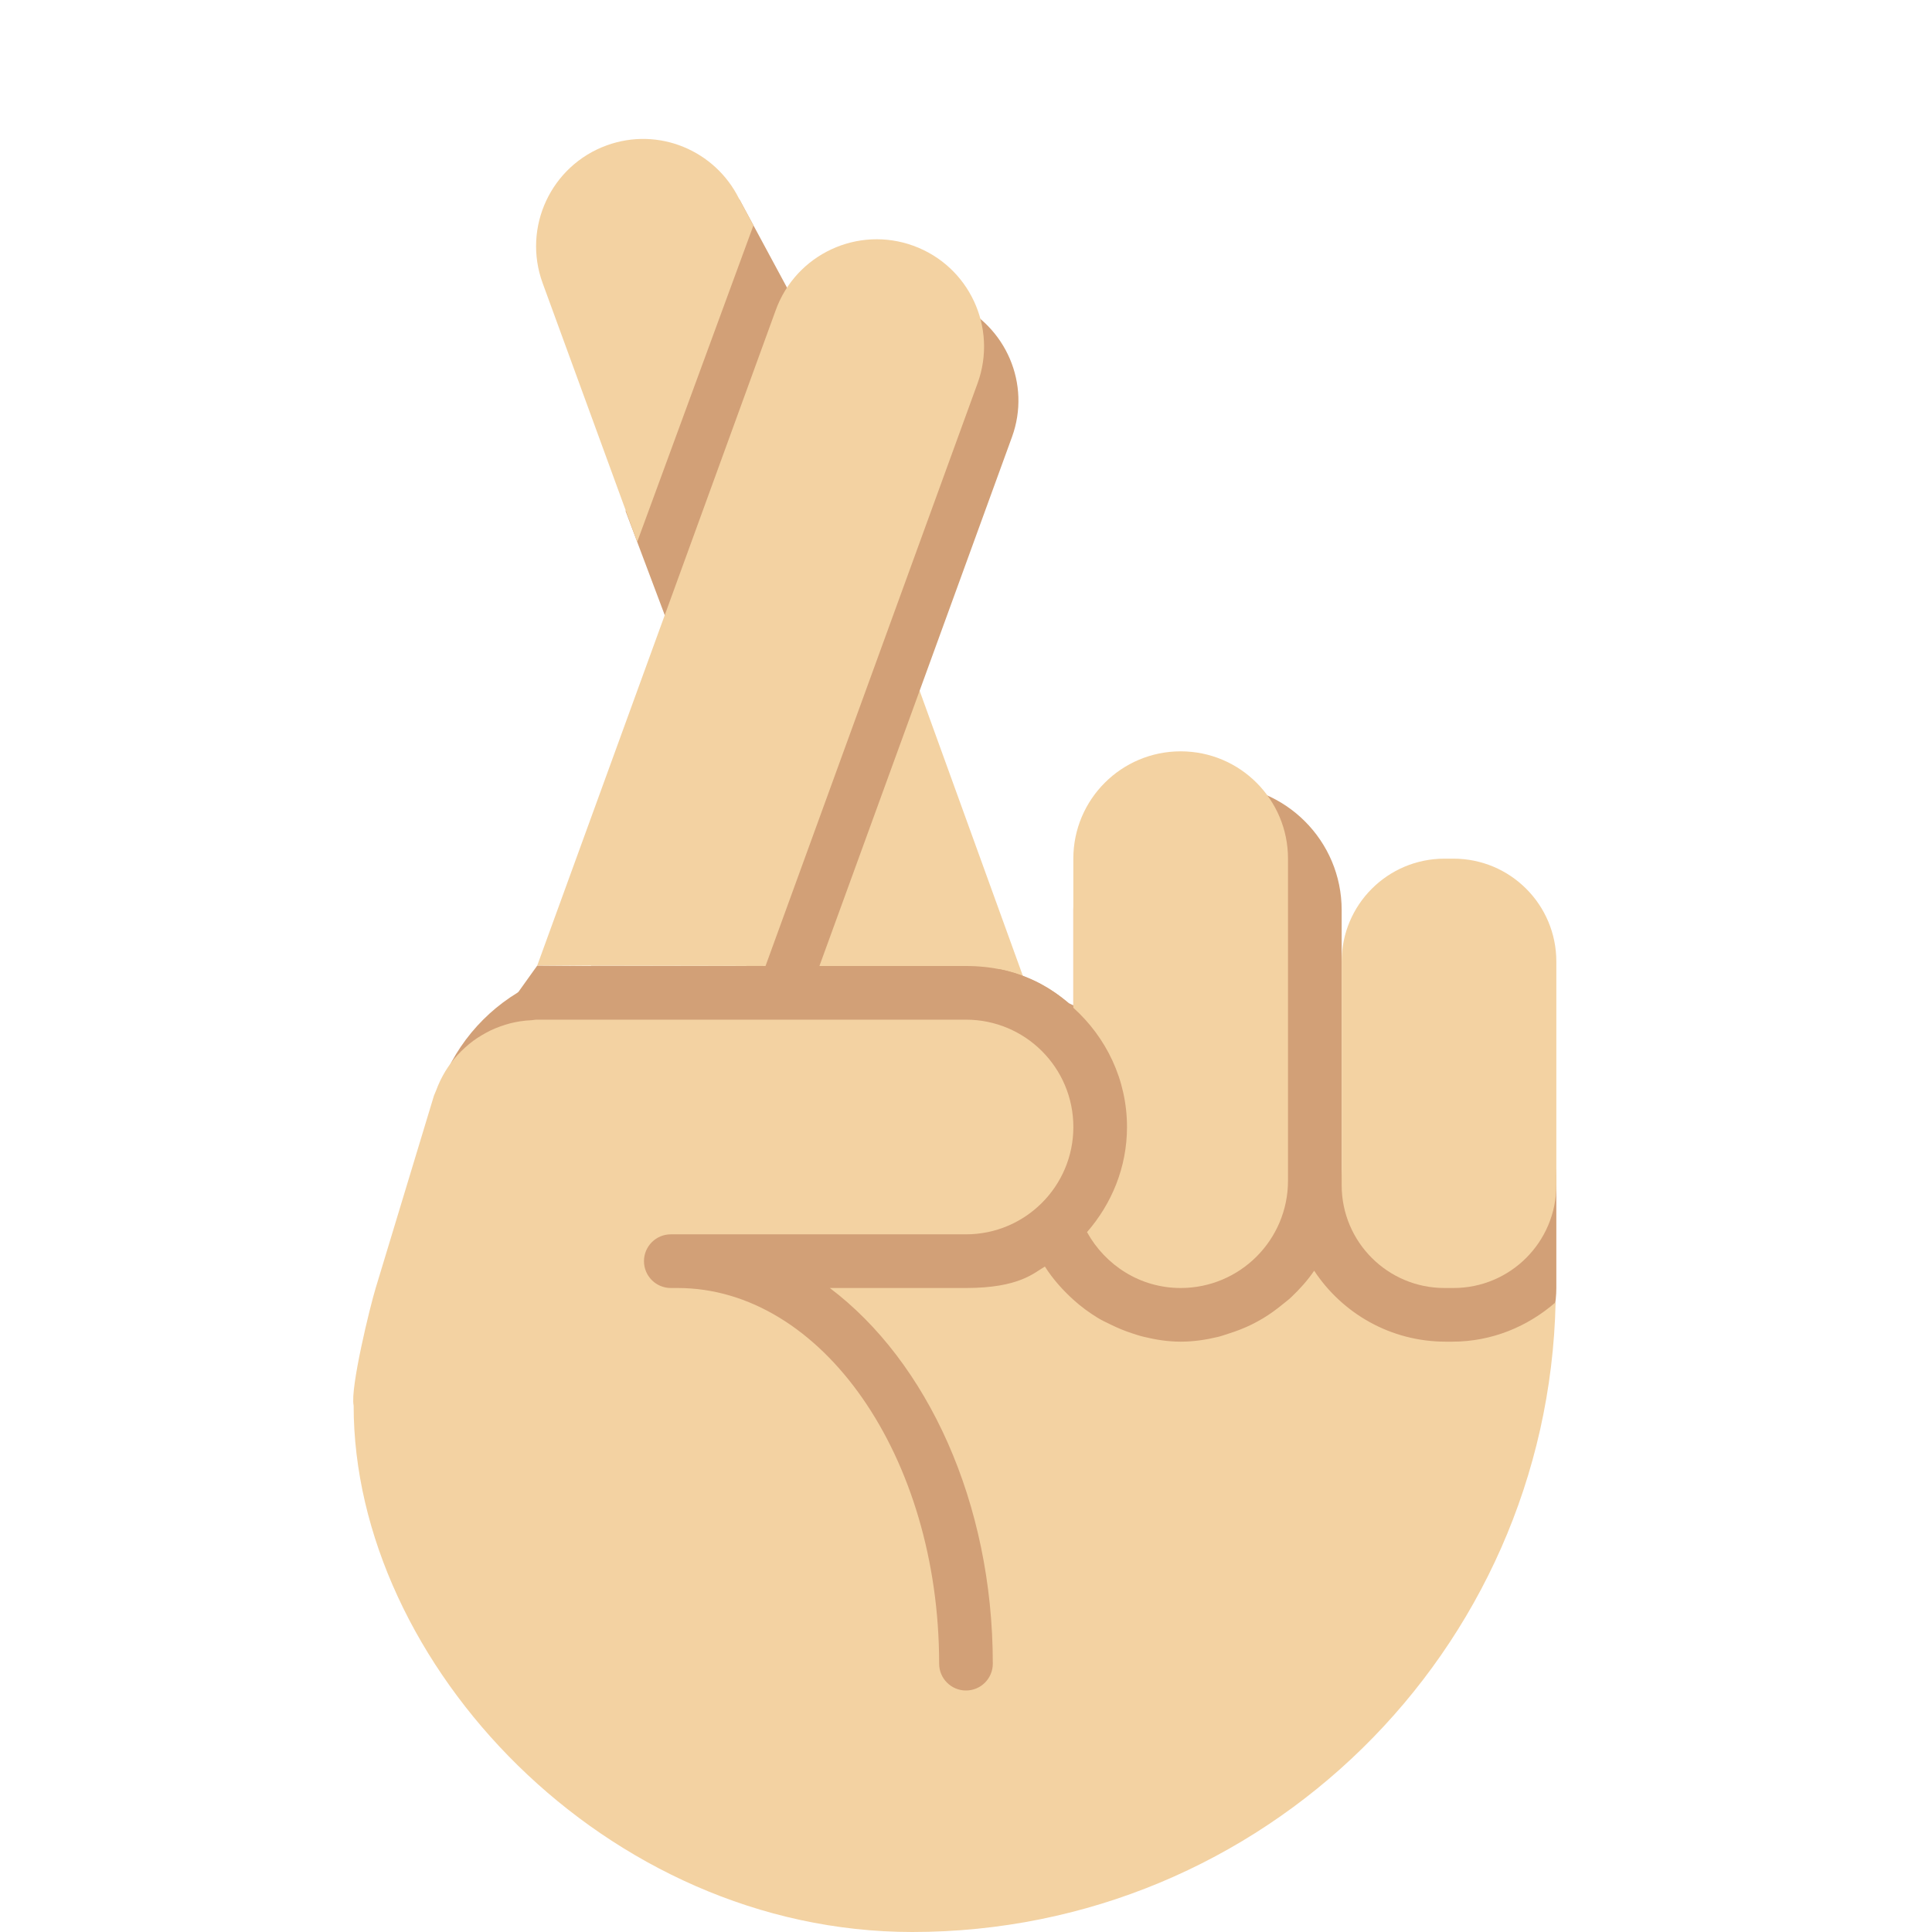
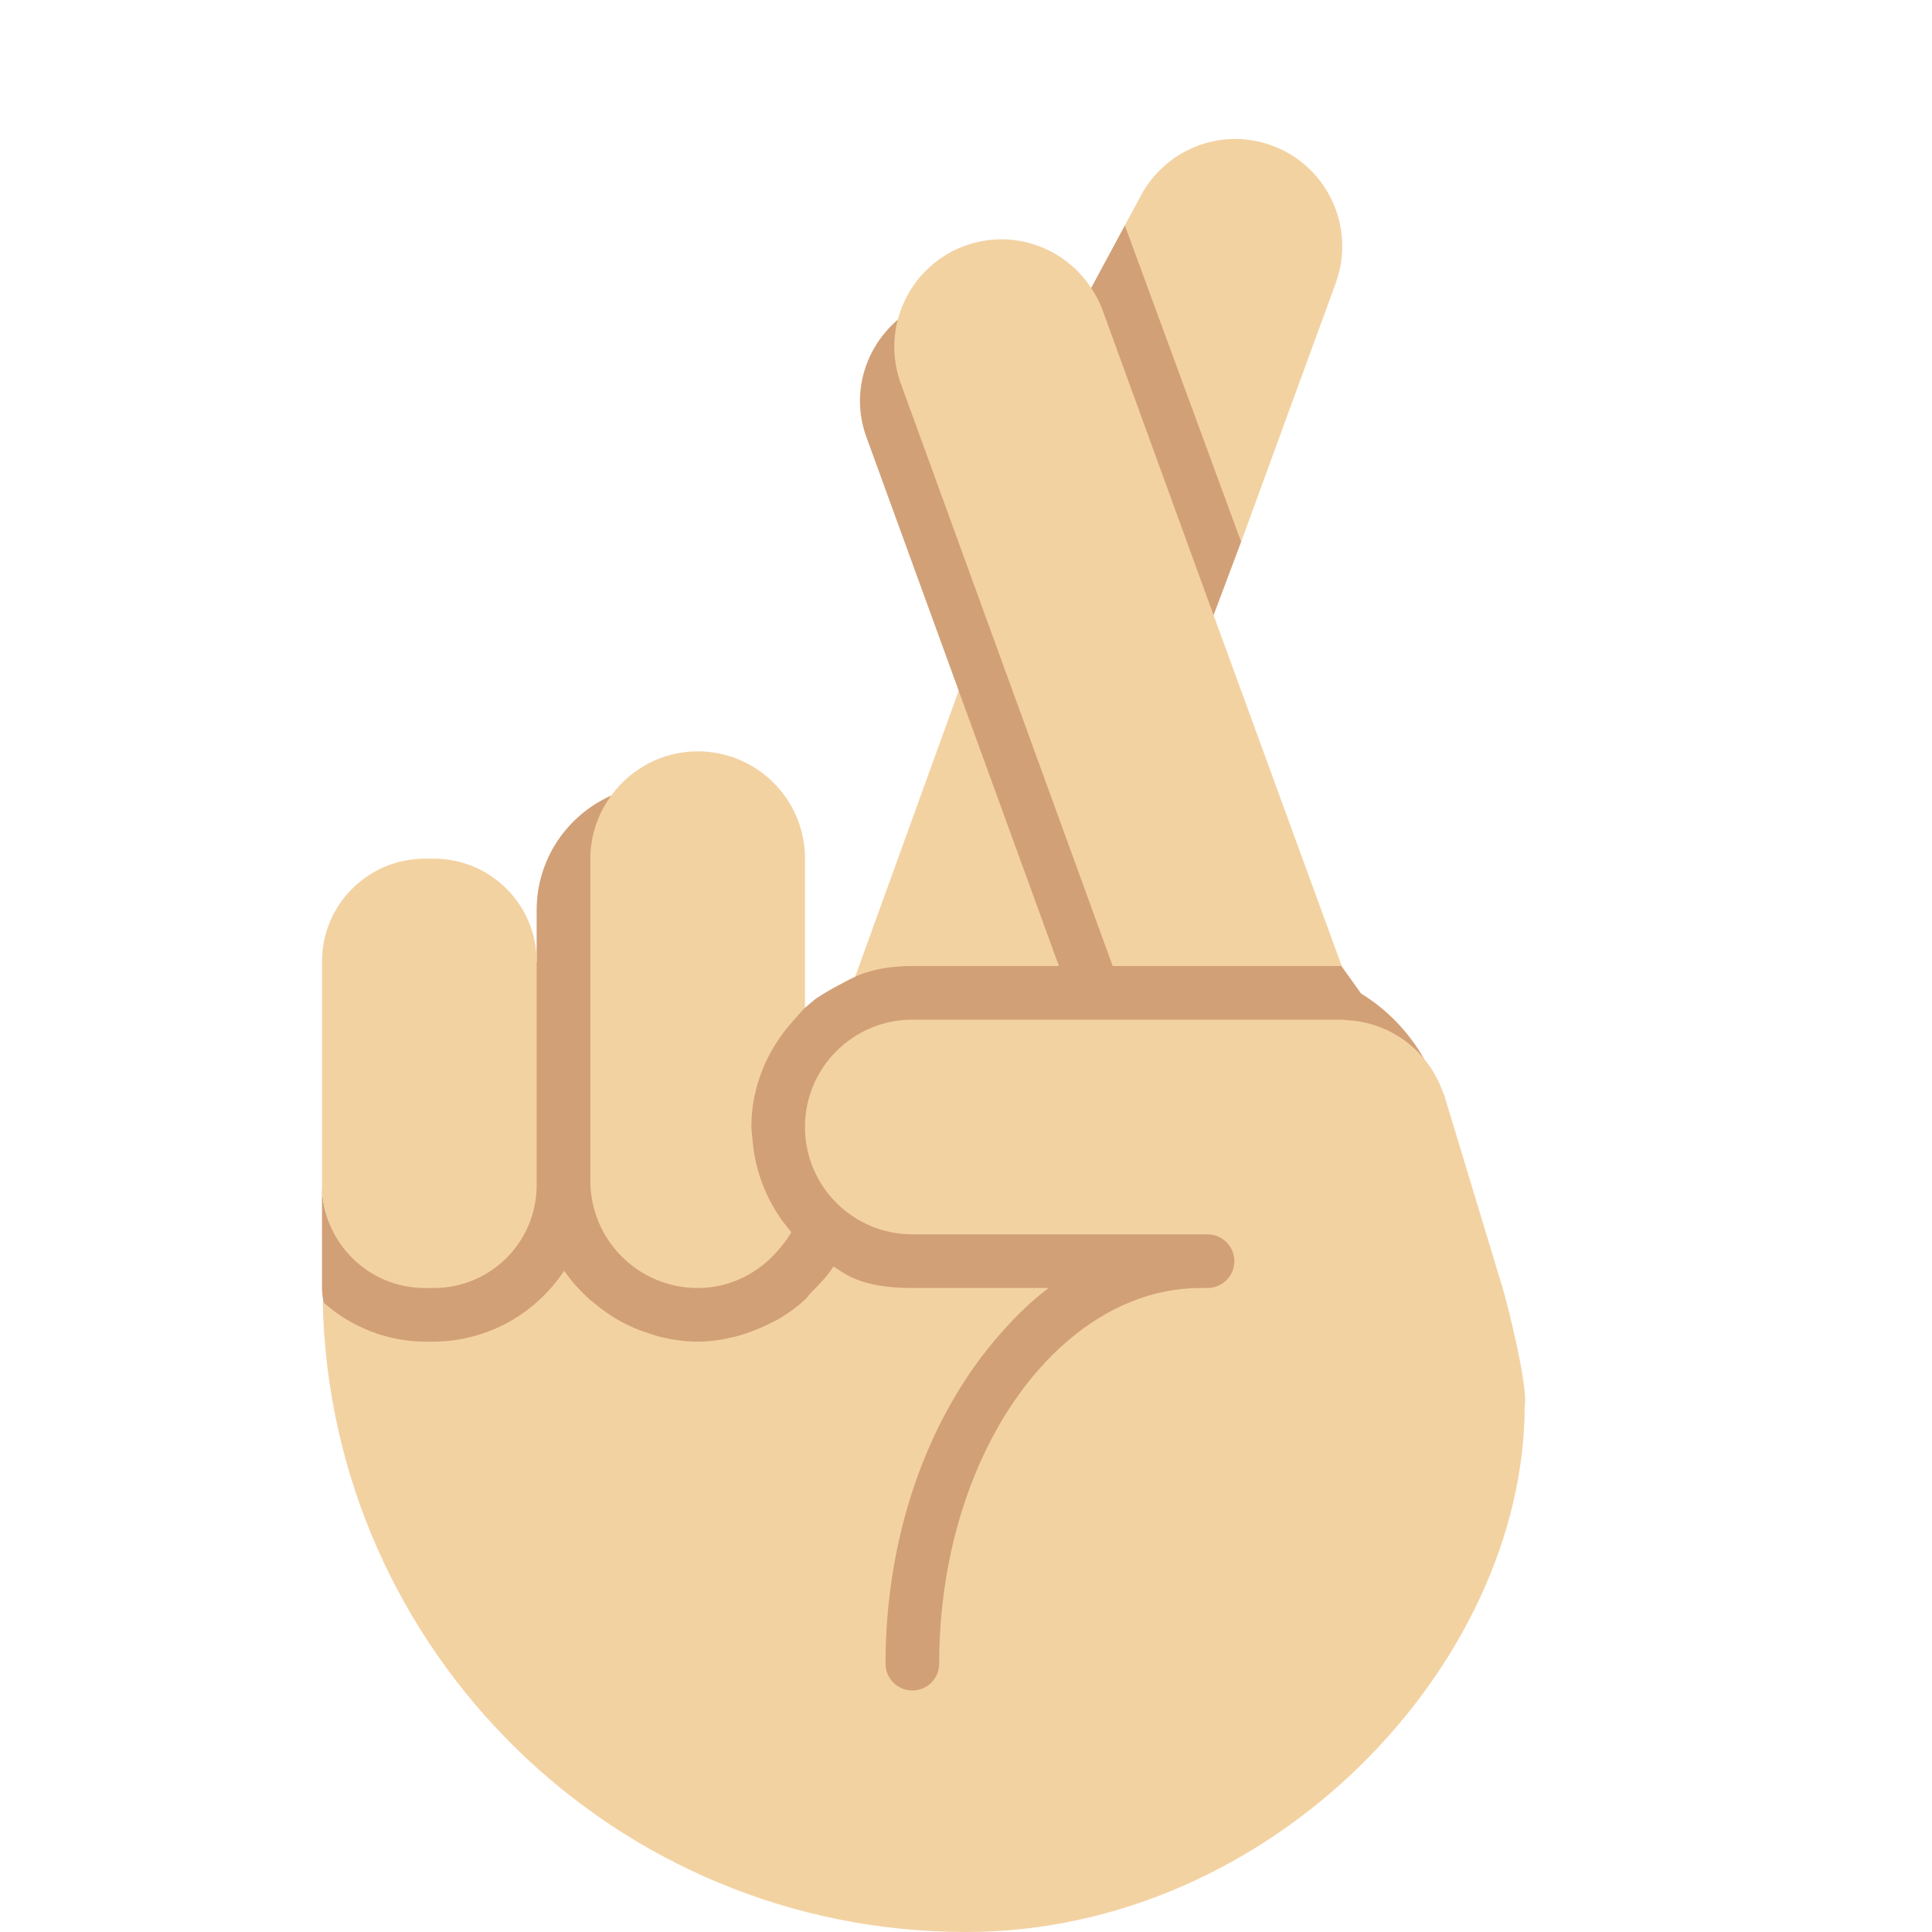
<svg xmlns="http://www.w3.org/2000/svg" viewBox="0 0 45 45" style="enable-background:new 0 0 45 45;" xml:space="preserve" version="1.1" id="svg2">
  <defs id="defs6">
-     <clipPath id="clipPath20" clipPathUnits="userSpaceOnUse">
-       <path id="path22" d="M 0,36 36,36 36,0 0,0 0,36 Z" />
+     <clipPath id="clipPath16" clipPathUnits="userSpaceOnUse">
+       <path id="path18" d="M 0,36 36,36 36,0 0,0 0,36 Z" />
    </clipPath>
  </defs>
  <g transform="matrix(1.25,0,0,-1.25,0,45)" id="g10">
-     <g transform="translate(17.0469,23.375)" id="g12">
-       <path id="path14" style="fill:#f3d2a2;fill-opacity:1;fill-rule:nonzero;stroke:none" d="M 0,0 -2.094,-5.594 2.031,-5.609 0,0 Z" />
-     </g>
-     <g id="g16">
-       <g clip-path="url(#clipPath20)" id="g18">
-         <g transform="translate(17.8015,30.3526)" id="g24">
-           <path id="path26" style="fill:#d2a077;fill-opacity:1;fill-rule:nonzero;stroke:none" d="m 0,0 c 0.203,-0.457 0.24,-0.989 0.055,-1.496 l -3.952,-10.857 -2.89,0.006 -0.363,-0.997 4.253,-0.009 3.952,10.857 C 1.415,-1.508 0.941,-0.428 0,0" />
+     <g id="g12">
+       <g clip-path="url(#clipPath16)" id="g14">
+         <g transform="translate(25.3618,17.4869)" id="g20">
+           <path id="path22" style="fill:#d2a077;fill-opacity:1;fill-rule:nonzero;stroke:none" d="M 0,0 -0.372,0.521 -0.534,0.654 -4.535,0.638 -8.632,12.557 C -9.246,12.032 -9.511,11.174 -9.218,10.37 l 1.72,-4.727 -0.004,-0.146 1.718,-4.89 -3.422,0.015 -0.222,-0.311 c -0.083,-0.031 -0.62,-0.313 -0.773,-0.44 -0.117,-0.097 -0.161,-0.136 -0.161,-0.136 0,0 -1.125,-0.534 -1.125,-2.407 0.044,-0.678 0.393,-1.534 0.719,-1.774 -0.359,-0.572 -0.996,-0.916 -1.594,-0.916 -1.104,0 -1.906,0.771 -1.906,1.875 l 0.295,7.176 C -14.79,3.325 -15.362,2.508 -15.362,1.556 l 0,-0.96 -0.109,-0.005 0,-4.161 c -0.156,-1.917 -1.975,-1.823 -1.975,-1.823 -1.058,0 -1.916,0.764 -1.916,1.823 l 0,-1.917 c 0,-0.094 0.015,-0.185 0.028,-0.276 0.515,-0.444 1.177,-0.818 1.91,-0.818 0,0 1.609,-0.093 2.575,1.266 0.123,-0.183 1.003,-1.281 2.487,-1.281 1.688,0 2.528,1.405 2.527,1.406 0.201,-0.115 0.473,-0.375 1.473,-0.375 l 2.297,0 c -2.031,-1.734 -2.875,-4.528 -2.875,-6.922 0,-0.276 0.302,-0.562 0.578,-0.562 0.277,0 0.578,0.286 0.578,0.562 0,2.548 0.899,4.642 2.299,5.891 1.139,1.015 2.623,1.031 2.623,1.031 0.277,0 0.578,0.302 0.578,0.578 0,0.276 -0.301,0.578 -0.578,0.578 l -5.5,0 c -1.104,0 -1.906,0.818 -1.906,1.922 0,1.105 0.802,1.906 1.906,1.906 l 8,0.016 c 0.766,0 1.519,-0.634 1.543,-0.664 C 0.896,-0.725 0.493,-0.303 0,0" />
        </g>
-         <g transform="translate(11.6572,26.4766)" id="g28">
-           <path id="path30" style="fill:#d2a077;fill-opacity:1;fill-rule:nonzero;stroke:none" d="M 0,0 0.822,-2.185 3.072,4.044 2.117,5.816 0,0 Z" />
+         <g transform="translate(20.3325,30.6353)" id="g24">
+           <path id="path26" style="fill:#d2a077;fill-opacity:1;fill-rule:nonzero;stroke:none" d="m 0,0 0.628,1.165 0.135,0 2.033,-5.605 -0.002,-0.292 -0.513,-1.366 -0.072,0 L 0,-0.104 0,0 Z" />
        </g>
-         <g transform="translate(27,16)" id="g32">
-           <path id="path34" style="fill:#d2a077;fill-opacity:1;fill-rule:nonzero;stroke:none" d="m 0,0 c -1.104,0 -2,-0.895 -2,-2 l 0,5.043 c 0,1.29 -1.046,2.337 -2.337,2.337 l -0.326,0 C -5.954,5.38 -7,4.333 -7,3.043 L -7,1.267 C -7.026,1.282 -7.056,1.292 -7.082,1.306 -7.45,1.612 -7.886,1.841 -8.373,1.94 l -8.616,0.068 -1.792,-2.508 2.823,-0.053 C -15.977,-0.689 -16,-0.826 -16,-0.969 l 0,-0.062 c 0,-0.413 0.085,-0.807 0.238,-1.164 C -15.914,-2.713 -16,-3.259 -16,-3.825 l 0,-2.35 c 0,-3.217 2.608,-5.825 5.826,-5.825 l 0.348,0 c 2.782,0 5.104,1.951 5.683,4.559 C -3.731,-7.785 -3.209,-8 -2.631,-8 l 0.262,0 c 1.183,0 2.156,0.87 2.332,2.004 C -0.024,-5.996 -0.013,-6 0,-6 c 1.105,0 2,0.896 2,2 l 0,2 C 2,-0.895 1.105,0 0,0" />
+         <g transform="translate(17,18)" id="g28">
+           <path id="path30" style="fill:#f3d2a2;fill-opacity:1;fill-rule:nonzero;stroke:none" d="M 0,0 C -0.703,0 -1.066,-0.202 -1.066,-0.202 L 0.864,5.129 2.731,0 0,0 Z" />
        </g>
-         <g transform="translate(29,13.917)" id="g36">
-           <path id="path38" style="fill:#f3d2a2;fill-opacity:1;fill-rule:nonzero;stroke:none" d="m 0,0 c 0,-1.059 -0.857,-1.917 -1.916,-1.917 l -0.168,0 C -3.143,-1.917 -4,-1.059 -4,0 l 0,4.166 c 0,1.059 0.857,1.917 1.916,1.917 l 0.168,0 C -0.857,6.083 0,5.225 0,4.166 L 0,0 Z" />
+         <g transform="translate(7.916,20)" id="g32">
+           <path id="path34" style="fill:#f3d2a2;fill-opacity:1;fill-rule:nonzero;stroke:none" d="m 0,0 0.168,0 c 1.059,0 1.916,-0.858 1.916,-1.917 l 0,-4.083 0,-0.083 C 2.084,-7.142 1.227,-8 0.168,-8 L 0,-8 c -1.059,0 -1.916,0.858 -1.916,1.917 l 0,0.083 0,4.083 C -1.916,-0.858 -1.059,0 0,0" />
        </g>
-         <g transform="translate(18,18)" id="g40">
-           <path id="path42" style="fill:#d2a077;fill-opacity:1;fill-rule:nonzero;stroke:none" d="M 0,0 -6.581,0 C -8.469,0 -10,-1.531 -10,-3.42 l 0,-0.16 C -10,-5.469 -8.469,-7 -6.581,-7 l 6.162,0 C 1.47,-7 3,-5.469 3,-3.58 l 0,0.16 C 3,-1.531 1.889,0 0,0" />
+         <g transform="translate(14.8344,17.0398)" id="g36">
+           <path id="path38" style="fill:#f3d2a2;fill-opacity:1;fill-rule:nonzero;stroke:none" d="M 0,0 C -0.019,-0.02 -0.038,-0.041 -0.056,-0.062 -0.53,-0.59 -0.834,-1.273 -0.834,-2.04 c 0,-0.063 0.013,-0.123 0.017,-0.185 0.044,-0.678 0.308,-1.292 0.728,-1.774 -0.071,-0.129 -0.163,-0.243 -0.259,-0.353 -0.365,-0.417 -0.889,-0.688 -1.486,-0.688 -1.105,0 -2,0.896 -2,2 l 0,6 c 0,0.441 0.147,0.845 0.389,1.176 0.363,0.497 0.947,0.824 1.611,0.824 1.104,0 2,-0.895 2,-2 l 0,-0.957 0,-1.776 0,-0.045 C 0.105,0.127 0.056,0.06 0,0" />
        </g>
-         <g transform="translate(22,22)" id="g44">
-           <path id="path46" style="fill:#f3d2a2;fill-opacity:1;fill-rule:nonzero;stroke:none" d="m 0,0 c -1.104,0 -2,-0.895 -2,-2 l 0,-2.778 C -1.391,-5.327 -1,-6.114 -1,-7 -1,-7.753 -1.287,-8.433 -1.745,-8.959 -1.404,-9.576 -0.755,-10 0,-10 c 1.105,0 2,0.896 2,2 l 0,6 C 2,-0.895 1.105,0 0,0" />
+         <g transform="translate(8.0625,11)" id="g40">
+           <path id="path42" style="fill:#f3d2a2;fill-opacity:1;fill-rule:nonzero;stroke:none" d="M 0,0 C 1.024,0 1.925,0.526 2.45,1.322 2.573,1.14 2.721,0.977 2.881,0.825 2.93,0.779 2.983,0.74 3.036,0.697 3.155,0.599 3.279,0.509 3.413,0.429 3.479,0.39 3.545,0.354 3.614,0.32 3.754,0.251 3.899,0.195 4.05,0.148 4.117,0.128 4.181,0.103 4.25,0.087 4.472,0.034 4.7,0 4.937,0 5.174,0 5.398,0.036 5.618,0.089 5.694,0.106 5.767,0.131 5.841,0.155 5.977,0.199 6.109,0.254 6.236,0.316 6.318,0.356 6.399,0.393 6.477,0.44 6.641,0.54 6.795,0.653 6.937,0.781 6.979,0.82 7.008,0.871 7.048,0.911 7.2,1.063 7.351,1.217 7.467,1.399 7.466,1.4 7.465,1.401 7.464,1.402 7.665,1.287 7.937,1 8.938,1 l 2.537,0 C 11.105,0.721 10.767,0.377 10.451,0 9.223,-1.467 8.438,-3.606 8.438,-6 c 0,-0.276 0.223,-0.5 0.5,-0.5 0.276,0 0.5,0.224 0.5,0.5 0,2.548 0.956,4.775 2.377,6 0.731,0.631 1.584,1 2.498,1 l 0.125,0 c 0.276,0 0.5,0.224 0.5,0.5 0,0.276 -0.224,0.5 -0.5,0.5 l -1.5,0 -4,0 C 7.833,2 6.937,2.896 6.937,4 c 0,1.104 0.896,2 2.001,2 l 7.999,0 C 16.97,6 17,5.992 17.032,5.99 17.104,5.987 17.176,5.981 17.248,5.969 17.31,5.959 17.37,5.947 17.43,5.932 c 0.063,-0.017 0.125,-0.035 0.186,-0.058 0.062,-0.022 0.122,-0.047 0.181,-0.075 0.057,-0.027 0.111,-0.058 0.165,-0.09 0.056,-0.033 0.109,-0.067 0.161,-0.106 0.052,-0.038 0.102,-0.08 0.15,-0.124 0.046,-0.042 0.09,-0.084 0.132,-0.13 0.027,-0.029 0.051,-0.061 0.076,-0.091 0.017,-0.021 0.035,-0.041 0.052,-0.063 0.038,-0.05 0.073,-0.102 0.106,-0.156 0.034,-0.056 0.064,-0.112 0.093,-0.171 0.03,-0.061 0.056,-0.125 0.08,-0.19 0.011,-0.031 0.028,-0.06 0.039,-0.093 L 19.937,1 C 20.04,0.665 20.416,-0.871 20.348,-1.191 20.348,-6 15.652,-11 9.938,-11 3.4,-11 -1.906,-5.769 -2.049,0.734 -2.044,0.731 -2.039,0.728 -2.035,0.724 -1.52,0.279 -0.858,0 -0.125,0 L 0,0 Z" />
        </g>
-         <g transform="translate(27.0625,11)" id="g48">
-           <path id="path50" style="fill:#f3d2a2;fill-opacity:1;fill-rule:nonzero;stroke:none" d="M 0,0 -0.125,0 C -1.149,0 -2.05,0.526 -2.575,1.322 -2.698,1.14 -2.846,0.977 -3.006,0.825 -3.055,0.779 -3.108,0.74 -3.161,0.697 -3.28,0.599 -3.404,0.509 -3.538,0.429 -3.604,0.39 -3.67,0.355 -3.739,0.32 -3.879,0.251 -4.024,0.195 -4.175,0.148 -4.242,0.128 -4.306,0.102 -4.375,0.087 -4.597,0.034 -4.825,0 -5.062,0 -5.299,0 -5.523,0.036 -5.743,0.089 -5.819,0.106 -5.892,0.131 -5.966,0.155 -6.102,0.199 -6.234,0.254 -6.361,0.316 -6.443,0.356 -6.524,0.393 -6.602,0.44 -6.766,0.54 -6.92,0.653 -7.061,0.781 -7.264,0.965 -7.445,1.168 -7.592,1.399 -7.591,1.4 -7.59,1.401 -7.589,1.402 -7.79,1.287 -8.063,1 -9.063,1 L -11.6,1 c 1.809,-1.365 3.037,-3.99 3.037,-7 0,-0.276 -0.223,-0.5 -0.5,-0.5 -0.276,0 -0.5,0.224 -0.5,0.5 0,3.859 -2.186,7 -4.875,7 l -0.125,0 c -0.276,0 -0.5,0.224 -0.5,0.5 0,0.276 0.224,0.5 0.5,0.5 l 1.5,0 4,0 c 1.105,0 2.001,0.896 2.001,2 0,1.105 -0.896,2 -2.001,2 l -7.999,0 c -0.033,0 -0.063,-0.008 -0.095,-0.01 -0.072,-0.003 -0.144,-0.01 -0.216,-0.021 -0.062,-0.01 -0.122,-0.022 -0.182,-0.037 -0.063,-0.017 -0.125,-0.036 -0.186,-0.058 -0.062,-0.022 -0.122,-0.047 -0.181,-0.075 -0.057,-0.028 -0.111,-0.058 -0.165,-0.09 -0.056,-0.033 -0.109,-0.067 -0.161,-0.106 -0.052,-0.039 -0.102,-0.08 -0.15,-0.124 -0.046,-0.042 -0.09,-0.084 -0.132,-0.13 -0.046,-0.049 -0.087,-0.1 -0.128,-0.154 -0.038,-0.05 -0.073,-0.102 -0.106,-0.156 -0.034,-0.056 -0.064,-0.112 -0.093,-0.171 -0.03,-0.061 -0.056,-0.125 -0.08,-0.19 -0.011,-0.032 -0.028,-0.06 -0.039,-0.093 L -20.062,1 c -0.103,-0.335 -0.479,-1.871 -0.411,-2.191 0,-4.809 4.696,-9.809 10.41,-9.809 6.538,0 11.844,5.231 11.987,11.734 C 1.407,0.283 0.739,0 0,0" />
+         <g transform="translate(21.2261,32.293)" id="g44">
+           <path id="path46" style="fill:#f3d2a2;fill-opacity:1;fill-rule:nonzero;stroke:none" d="M 0,0 C 0.445,0.903 1.501,1.35 2.468,0.998 3.506,0.621 4.042,-0.527 3.664,-1.565 l 0,-0.001 -1.762,-4.821 -10e-4,-0.003 0,0 -2.167,5.897 L 0,0 Z" />
        </g>
-         <g transform="translate(10.1104,30.7271)" id="g52">
-           <path id="path54" style="fill:#f3d2a2;fill-opacity:1;fill-rule:nonzero;stroke:none" d="M 0,0 1.763,-4.824 3.929,1.073 3.663,1.566 C 3.218,2.469 2.163,2.916 1.195,2.564 0.157,2.187 -0.378,1.039 0,0 Z" />
-         </g>
-         <g transform="translate(17.0205,31.4204)" id="g56">
-           <path id="path58" style="fill:#f3d2a2;fill-opacity:1;fill-rule:nonzero;stroke:none" d="M 0,0 C -1.038,0.378 -2.186,-0.157 -2.564,-1.195 L -7.01,-13.412 -2.756,-13.42 1.195,-2.563 C 1.573,-1.525 1.038,-0.378 0,0" />
+         <g transform="translate(25.0012,18)" id="g48">
+           <path id="path50" style="fill:#f3d2a2;fill-opacity:1;fill-rule:nonzero;stroke:none" d="m 0,0 -2.388,6.537 -2.07,5.688 c -0.054,0.149 -0.128,0.284 -0.211,0.41 -0.497,0.759 -1.463,1.109 -2.353,0.785 -0.641,-0.233 -1.089,-0.762 -1.25,-1.376 -0.099,-0.379 -0.089,-0.791 0.055,-1.187 L -4.268,0 0,0 Z" />
        </g>
      </g>
    </g>
  </g>
</svg>
